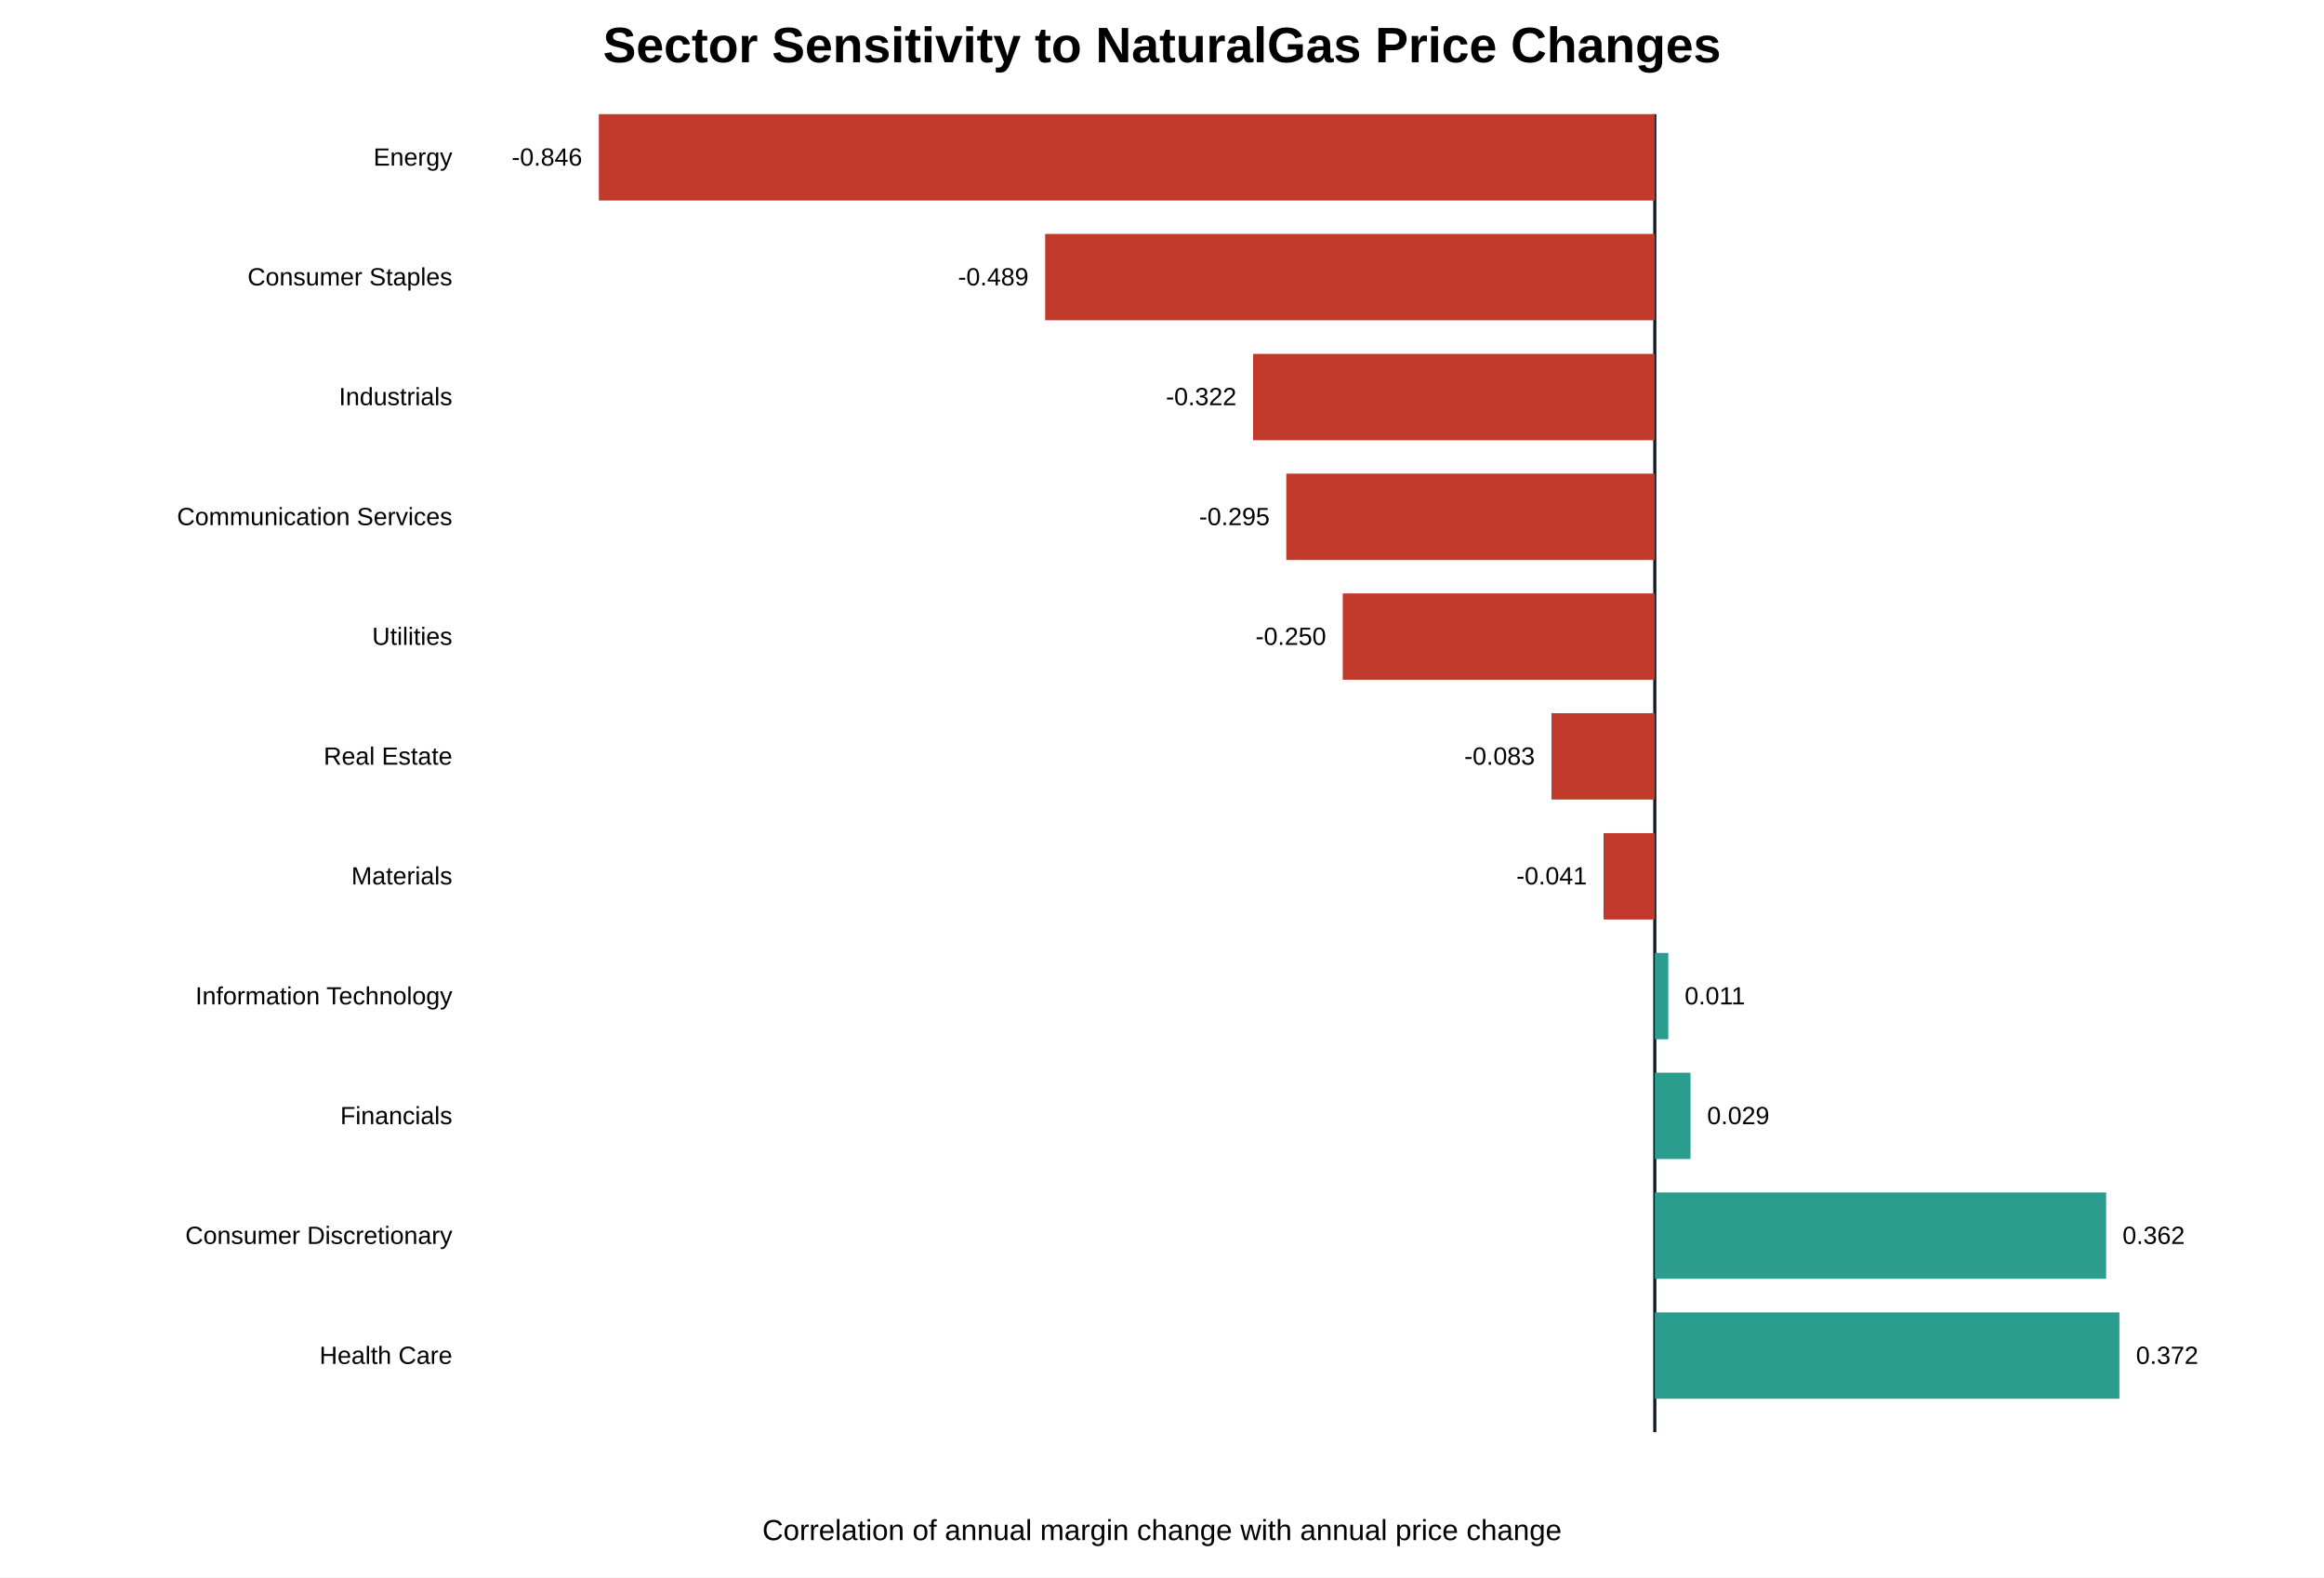
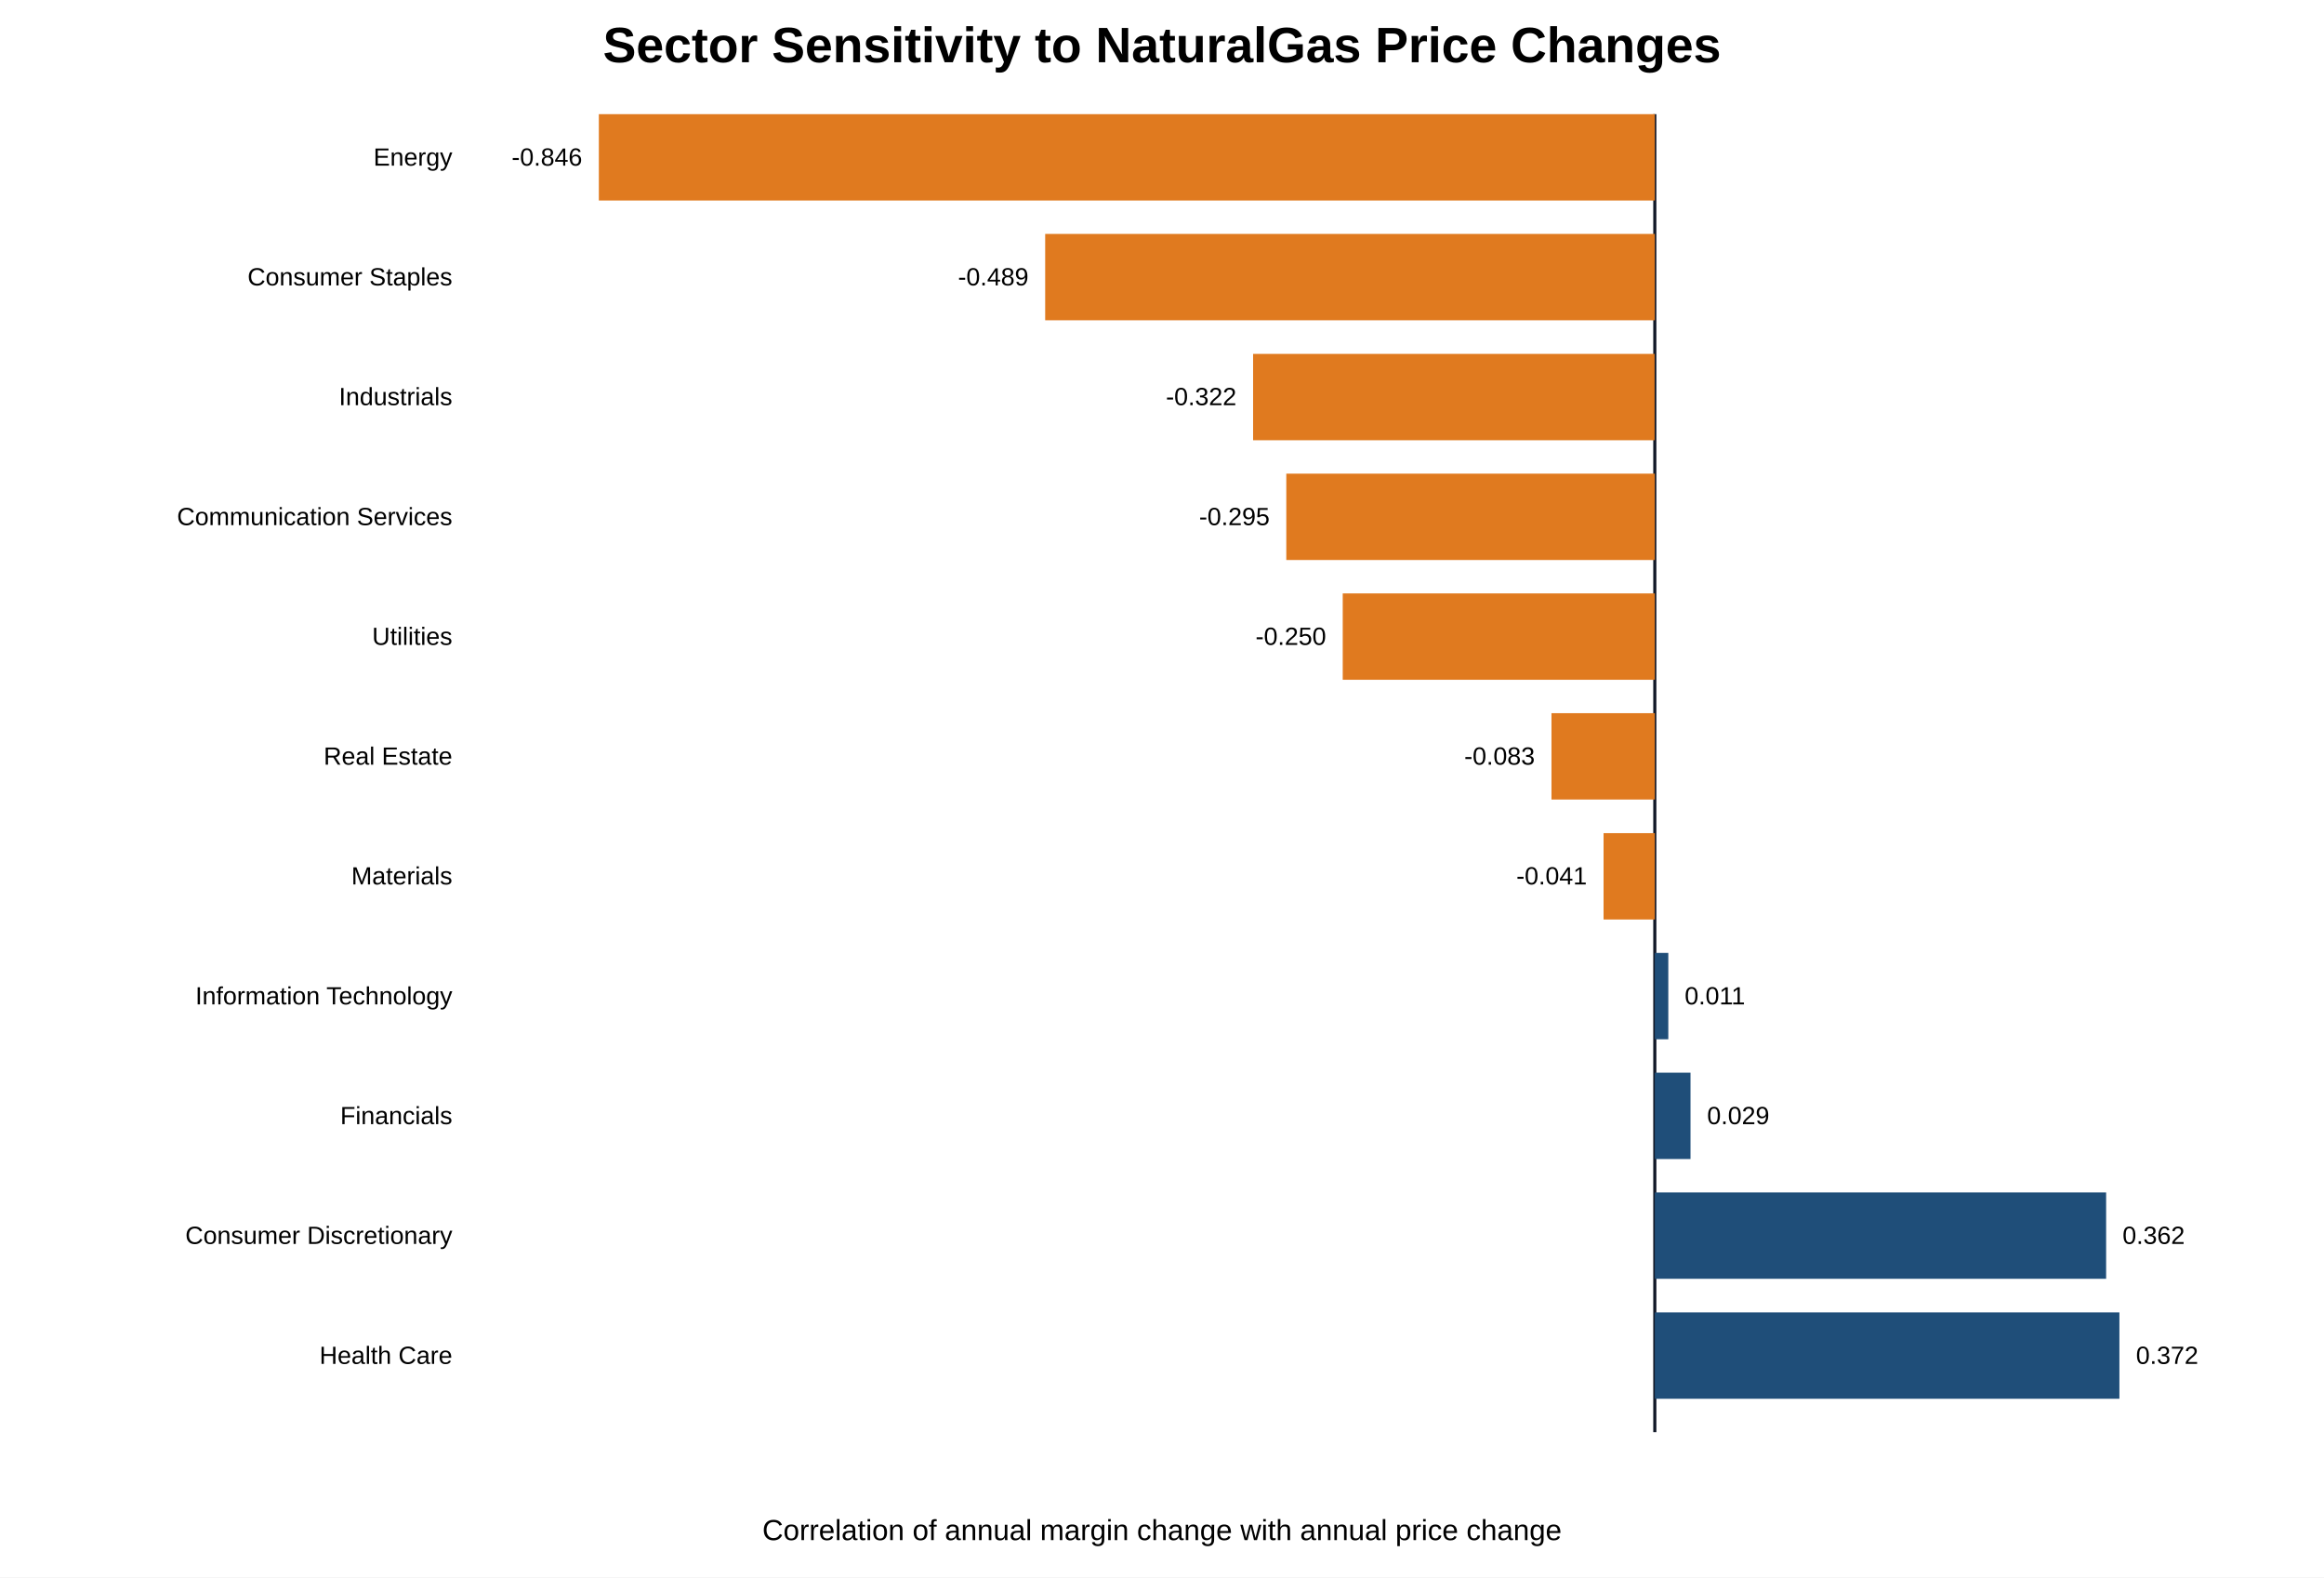
<svg xmlns="http://www.w3.org/2000/svg" width="1120" height="760" viewBox="0 0 1120 760">
  <rect width="100%" height="100%" fill="white" />
  <text x="560.0" y="30" text-anchor="middle" font-family="Arial" font-size="24" font-weight="bold">Sector Sensitivity to NaturalGas Price Changes</text>
  <line x1="797.5" y1="55" x2="797.5" y2="690" stroke="#111827" stroke-width="1.5" />
-   <rect x="288.6" y="55.0" width="508.9" height="41.6" fill="#c0392b" />
+   <rect x="288.6" y="55.0" width="508.9" height="41.6" fill="#e07a1f" />
  <text x="218" y="79.8" text-anchor="end" font-family="Arial" font-size="12">Energy</text>
  <text x="280.6" y="79.8" text-anchor="end" font-family="Arial" font-size="12">-0.846</text>
-   <rect x="503.7" y="112.7" width="293.8" height="41.6" fill="#c0392b" />
+   <rect x="503.7" y="112.7" width="293.8" height="41.6" fill="#e07a1f" />
  <text x="218" y="137.5" text-anchor="end" font-family="Arial" font-size="12">Consumer Staples</text>
  <text x="495.7" y="137.5" text-anchor="end" font-family="Arial" font-size="12">-0.489</text>
-   <rect x="603.9" y="170.5" width="193.5" height="41.6" fill="#c0392b" />
+   <rect x="603.9" y="170.5" width="193.5" height="41.6" fill="#e07a1f" />
  <text x="218" y="195.2" text-anchor="end" font-family="Arial" font-size="12">Industrials</text>
  <text x="595.9" y="195.2" text-anchor="end" font-family="Arial" font-size="12">-0.322</text>
-   <rect x="619.9" y="228.2" width="177.6" height="41.6" fill="#c0392b" />
+   <rect x="619.9" y="228.2" width="177.6" height="41.6" fill="#e07a1f" />
  <text x="218" y="253.0" text-anchor="end" font-family="Arial" font-size="12">Communication Services</text>
  <text x="611.9" y="253.0" text-anchor="end" font-family="Arial" font-size="12">-0.295</text>
-   <rect x="647.1" y="285.9" width="150.4" height="41.6" fill="#c0392b" />
+   <rect x="647.1" y="285.9" width="150.4" height="41.6" fill="#e07a1f" />
  <text x="218" y="310.7" text-anchor="end" font-family="Arial" font-size="12">Utilities</text>
  <text x="639.1" y="310.7" text-anchor="end" font-family="Arial" font-size="12">-0.250</text>
-   <rect x="747.7" y="343.6" width="49.8" height="41.6" fill="#c0392b" />
+   <rect x="747.7" y="343.6" width="49.8" height="41.6" fill="#e07a1f" />
  <text x="218" y="368.4" text-anchor="end" font-family="Arial" font-size="12">Real Estate</text>
  <text x="739.7" y="368.4" text-anchor="end" font-family="Arial" font-size="12">-0.083</text>
-   <rect x="772.8" y="401.4" width="24.7" height="41.6" fill="#c0392b" />
+   <rect x="772.8" y="401.4" width="24.7" height="41.6" fill="#e07a1f" />
  <text x="218" y="426.1" text-anchor="end" font-family="Arial" font-size="12">Materials</text>
  <text x="764.8" y="426.1" text-anchor="end" font-family="Arial" font-size="12">-0.041</text>
-   <rect x="797.5" y="459.1" width="6.5" height="41.6" fill="#2a9d8f" />
+   <rect x="797.5" y="459.1" width="6.5" height="41.6" fill="#1f4e79" />
  <text x="218" y="483.9" text-anchor="end" font-family="Arial" font-size="12">Information Technology</text>
  <text x="811.9" y="483.9" text-anchor="start" font-family="Arial" font-size="12">0.011</text>
-   <rect x="797.5" y="516.8" width="17.2" height="41.6" fill="#2a9d8f" />
+   <rect x="797.5" y="516.8" width="17.2" height="41.6" fill="#1f4e79" />
  <text x="218" y="541.6" text-anchor="end" font-family="Arial" font-size="12">Financials</text>
  <text x="822.7" y="541.6" text-anchor="start" font-family="Arial" font-size="12">0.029</text>
-   <rect x="797.5" y="574.5" width="217.5" height="41.6" fill="#2a9d8f" />
+   <rect x="797.5" y="574.5" width="217.5" height="41.6" fill="#1f4e79" />
  <text x="218" y="599.3" text-anchor="end" font-family="Arial" font-size="12">Consumer Discretionary</text>
  <text x="1022.9" y="599.3" text-anchor="start" font-family="Arial" font-size="12">0.362</text>
-   <rect x="797.5" y="632.3" width="223.9" height="41.6" fill="#2a9d8f" />
+   <rect x="797.5" y="632.3" width="223.9" height="41.6" fill="#1f4e79" />
  <text x="218" y="657.1" text-anchor="end" font-family="Arial" font-size="12">Health Care</text>
  <text x="1029.4" y="657.1" text-anchor="start" font-family="Arial" font-size="12">0.372</text>
  <text x="560.0" y="742" text-anchor="middle" font-family="Arial" font-size="14">Correlation of annual margin change with annual price change</text>
</svg>
